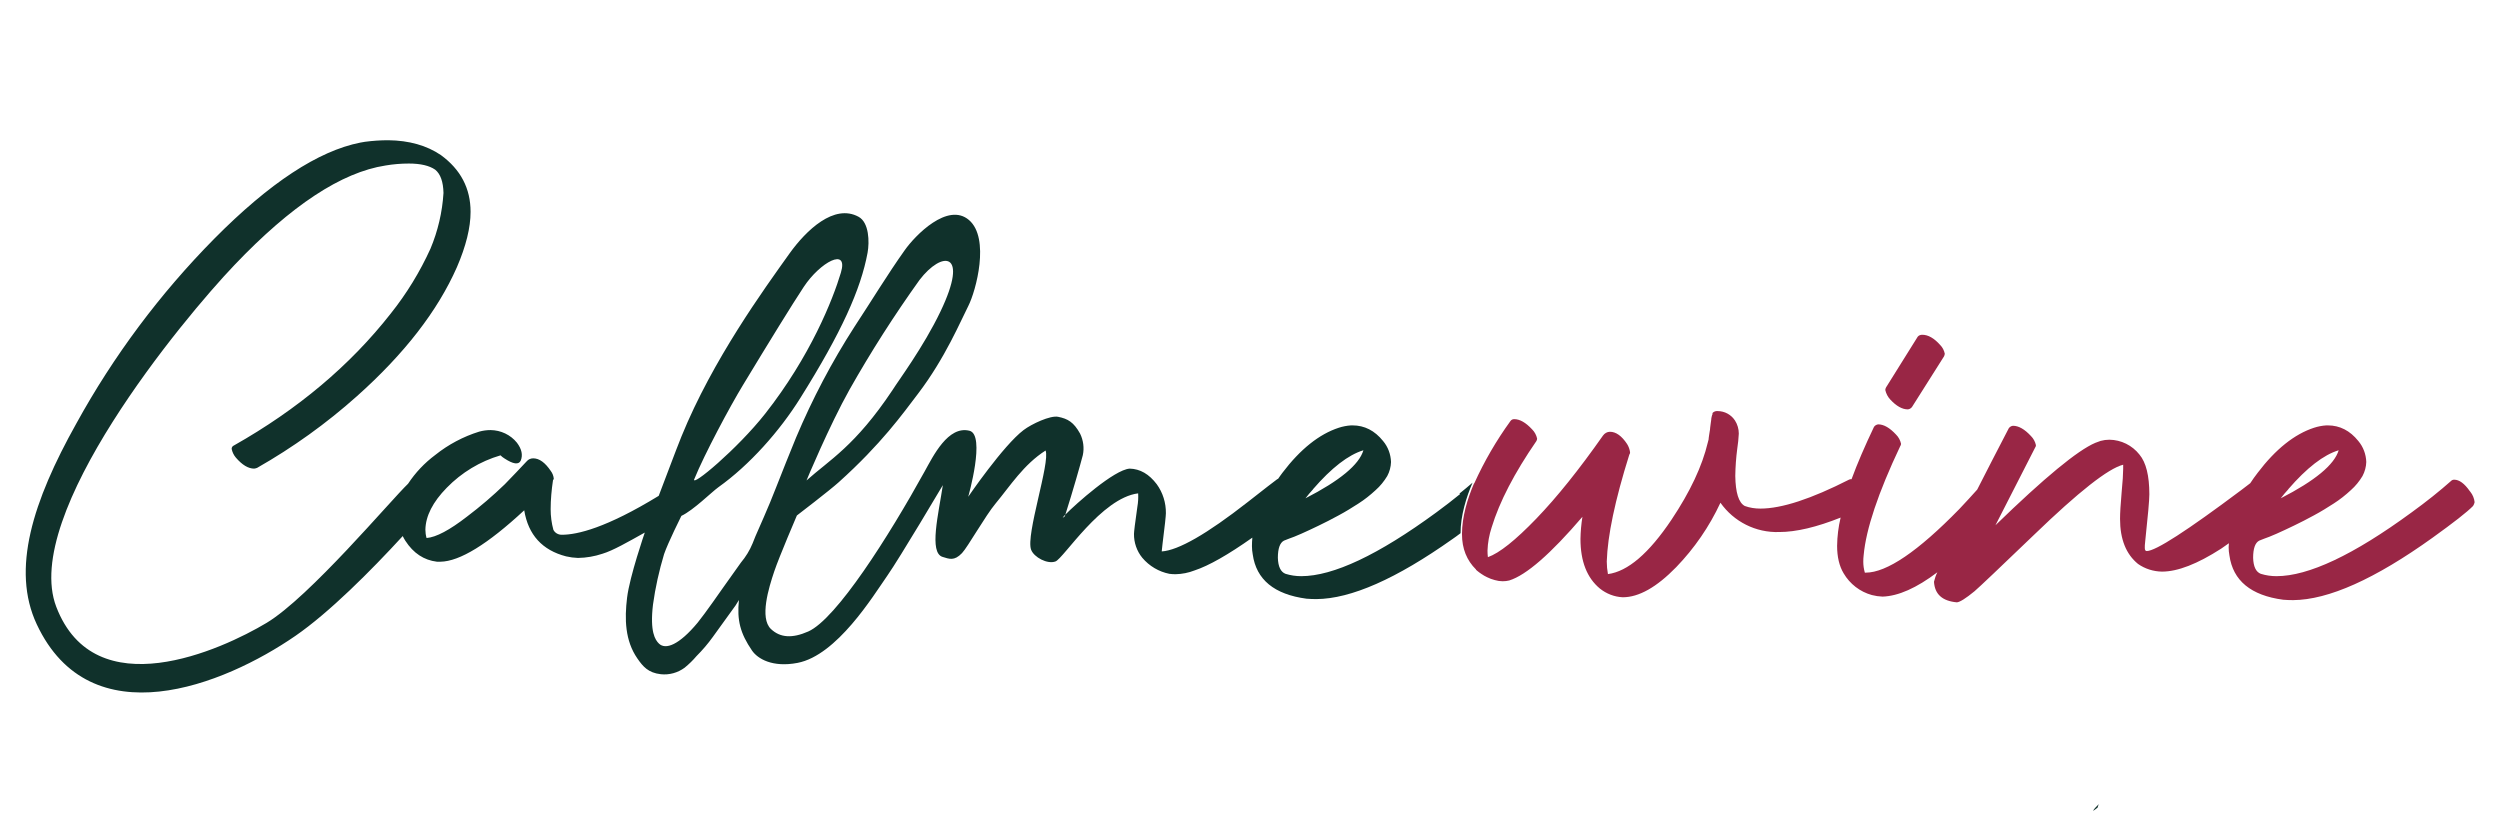
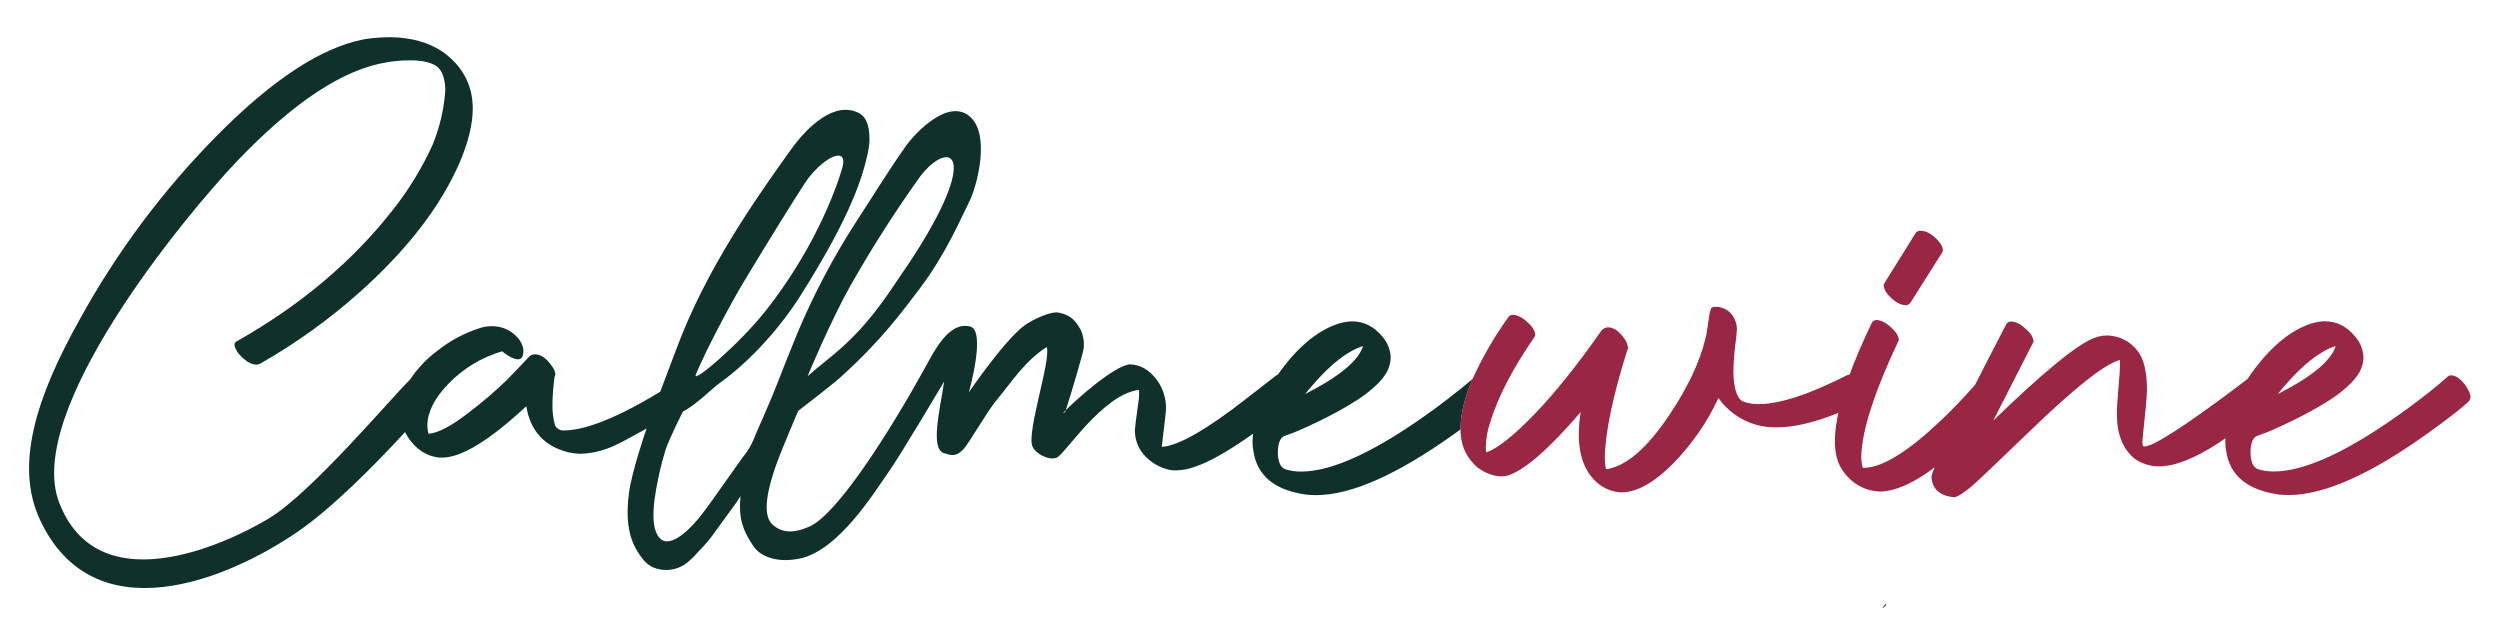
- <svg xmlns="http://www.w3.org/2000/svg" viewBox="0 0 192 64">
-   <g id="f">
-     <path d="M161.09,62.03c.03-.09,.06-.18,.09-.27-.49,.5-.6,.68-.09,.27Z" style="fill:#10312b;" />
+ <svg xmlns="http://www.w3.org/2000/svg" viewBox="0 0 256 64">
+   <g id="j">
+     <path d="M193.09,62.03c.03-.09,.06-.18,.09-.27-.49,.5-.6,.68-.09,.27Z" style="fill:#10312b;" />
  </g>
-   <g id="g">
+   <g id="k">
    <g>
-       <path d="M112.14,37.94c-.57,.46-1.18,.94-1.84,1.42-4.45,3.26-7.91,4.89-10.37,4.89-.41,0-.81-.06-1.2-.18-.37-.14-.57-.55-.59-1.23,0-.72,.16-1.16,.47-1.32l.38-.15c.23-.08,.55-.2,.95-.38,.4-.18,.84-.38,1.33-.62,.49-.23,1-.5,1.54-.79,.54-.29,1.04-.6,1.52-.91,.47-.3,.91-.65,1.32-1.03,.35-.31,.65-.68,.89-1.08,.18-.33,.28-.71,.29-1.08-.02-.59-.23-1.16-.61-1.61-.64-.8-1.43-1.2-2.34-1.2h-.12c-.32,.02-.63,.08-.94,.18-1.5,.49-2.95,1.64-4.33,3.46-.12,.15-.22,.31-.33,.46-.04,.02-.09,.04-.12,.07-.14,.1-.88,.67-2.23,1.73-3.12,2.44-5.32,3.7-6.59,3.78,.02-.16,.04-.34,.06-.56,.18-1.41,.26-2.2,.26-2.37,.01-.8-.23-1.58-.7-2.23-.59-.78-1.28-1.18-2.08-1.2-1.19,.08-4.14,2.72-4.94,3.53-.01,.04-.03,.09-.04,.13-.24,.19-.19,.11,.04-.13,.58-1.82,1.13-3.76,1.34-4.56,.12-.56,.04-1.15-.21-1.66-.49-.88-.94-1.14-1.69-1.29-.6-.12-2.03,.55-2.65,1.02-1.56,1.18-4.25,5.12-4.25,5.12,0,0,1.36-4.77,.09-5.07-1.64-.4-2.78,1.94-3.44,3.13-2.74,4.96-6.77,11.33-8.94,12.29-1.23,.54-2.15,.48-2.86-.19-.89-.84-.17-3.17,.25-4.42,.38-1.13,1.74-4.3,1.74-4.3,0,0,2.55-1.95,3.22-2.56,3.26-2.93,4.91-5.25,6.09-6.8,2.08-2.73,3.28-5.61,3.86-6.74,.58-1.14,1.68-5.19,.05-6.59-1.63-1.4-4.14,1.18-4.94,2.32-1.29,1.81-2.62,4-3.86,5.88-1.74,2.7-3.23,5.54-4.48,8.5-.52,1.27-1.03,2.54-1.53,3.82-.3,.78-.62,1.54-.95,2.3-.22,.5-.47,1.07-.64,1.46-.08,.18-.15,.36-.22,.55-.22,.54-.53,1.04-.9,1.48l-1.38,1.94s-1.39,2-1.94,2.67c-1.43,1.72-2.46,2.1-2.97,1.61-.29-.28-.71-.9-.46-3,.18-1.31,.47-2.6,.85-3.87,.3-.88,1.33-2.94,1.33-2.94,.93-.44,2.29-1.8,2.84-2.2,2.39-1.7,4.71-4.31,6.3-6.86,3.16-5.04,4.64-8.34,5.16-11.15,.15-.83,.12-2.32-.69-2.76-1.88-1.03-4.03,1.04-5.3,2.81-1.97,2.76-5.9,8.16-8.3,14.05-.51,1.26-1.26,3.31-1.75,4.57-4.04,2.47-6.25,2.99-7.45,2.99-.27,0-.52-.14-.64-.38-.14-.51-.21-1.05-.21-1.58,0-.74,.07-1.49,.18-2.23,.03-.03,.05-.07,.06-.12-.02-.21-.1-.42-.23-.59-.43-.64-.88-.97-1.35-.97-.19,0-.38,.08-.5,.23l-.03,.03c-.49,.53-1.04,1.1-1.65,1.73-.92,.89-1.89,1.72-2.91,2.49-1.33,1.03-2.36,1.58-3.1,1.64-.06-.21-.09-.43-.09-.64,.02-1.05,.57-2.13,1.64-3.22,1.14-1.17,2.56-2.03,4.13-2.49,.09,.09,.19,.17,.29,.23,.68,.45,1.1,.51,1.26,.18,.18-.43,.08-.89-.29-1.38-.49-.61-1.24-.96-2.02-.97-.3,0-.59,.04-.88,.12-1.22,.38-2.37,.99-3.37,1.79-.82,.61-1.53,1.36-2.09,2.21,0,0,0,0,0,0,0,0,0,0,0,0-1.31,1.25-7.57,8.71-10.87,10.69-3.46,2.07-13.18,6.52-16.15-1.24-2.7-7.07,9.7-22.07,13.69-26.25,4.35-4.57,8.22-7.12,11.6-7.64,.59-.1,1.19-.15,1.79-.15,.9,0,1.57,.16,2.02,.47,.41,.33,.62,.93,.64,1.79-.09,1.47-.43,2.92-1,4.28-.81,1.78-1.83,3.45-3.05,4.98-3.12,3.98-7.14,7.36-12.04,10.13-.11,.04-.18,.15-.18,.26,.05,.25,.16,.48,.32,.67,.49,.57,.96,.85,1.41,.85,.08-.01,.16-.03,.23-.06,2.74-1.56,5.32-3.41,7.67-5.51,3.63-3.24,6.19-6.54,7.67-9.9,.7-1.62,1.05-3.04,1.05-4.25,0-1.8-.76-3.25-2.28-4.36-1.09-.74-2.44-1.12-4.04-1.14-.6,0-1.19,.04-1.79,.12-.1,.02-.21,.04-.35,.06-3.24,.64-6.98,3.1-11.22,7.38-4.17,4.22-7.74,9-10.6,14.2-3.34,5.97-5.01,11.2-3.04,15.41,4.12,8.8,14.36,4.69,19.86,.9,2.61-1.8,5.8-5,8.25-7.67,.06,.12,.12,.24,.2,.36,.62,.96,1.43,1.49,2.43,1.61h.26c1.48-.02,3.63-1.34,6.44-3.95,.31,1.89,1.39,3.07,3.22,3.54,.3,.07,.6,.11,.91,.12,.64-.01,1.27-.12,1.87-.32,.81-.24,1.97-.91,3.26-1.63-.01,.03-1.16,3.36-1.36,5s-.16,3.3,.79,4.67c.43,.62,.83,1.1,1.8,1.21,.65,.07,1.3-.11,1.83-.5,.33-.27,.64-.57,.91-.89,.46-.46,.88-.95,1.26-1.48l1.74-2.41,.26-.42c-.16,1.56,.1,2.56,1.01,3.89,.43,.62,1.56,1.31,3.49,.94,3.02-.58,5.79-5.11,6.89-6.69,.96-1.37,4.27-6.96,4.27-6.96-.33,2.2-1.08,5.19-.02,5.51,.5,.15,.89,.34,1.49-.29,.44-.46,1.8-2.88,2.58-3.81,1.13-1.36,2.15-2.99,3.84-4.07,.37,.91-1.54,6.5-1.11,7.62,.22,.58,1.25,1.13,1.87,.9s3.53-4.88,6.35-5.23c.02,.34,0,.69-.06,1.03-.18,1.25-.26,1.94-.26,2.08-.01,.67,.22,1.33,.64,1.84,.53,.63,1.27,1.07,2.08,1.23,.15,.02,.31,.03,.47,.03,.5-.01,1-.11,1.46-.29,1.09-.36,2.57-1.2,4.44-2.52-.02,.22-.03,.43-.03,.65,0,.22,.02,.43,.06,.64,.27,1.93,1.65,3.07,4.13,3.4,.25,.02,.51,.03,.76,.03,2.66-.02,6.14-1.56,10.45-4.61,.09-.06,.18-.12,.27-.19,.12-.09,.24-.17,.35-.26,0-1.35,.44-2.76,.92-3.88-.32,.28-.66,.56-1.01,.84Zm-11.3-.37h0c1.42-1.64,2.71-2.64,3.87-2.99-.33,1.11-1.82,2.34-4.45,3.69,.18-.23,.37-.47,.59-.7Zm-35.59-7.66c1.64-2.9,3.43-5.7,5.37-8.41,1.72-2.25,3.85-2.25,1.61,2.42-1.31,2.74-3.26,5.35-3.68,6.03-2.88,4.32-4.86,5.38-6.61,6.95-.01,.01,1.75-4.21,3.31-6.99Zm-11.93,6.89c.78-1.92,2.74-5.58,3.73-7.21,1.99-3.29,3.8-6.23,4.68-7.56,1.25-1.89,3.45-3.09,2.85-1.09-.62,2.08-2.35,6.43-5.82,10.84-2.11,2.68-5.72,5.71-5.44,5.01Z" style="fill:#10312b;" />
+       <path d="M149.46,39.9c-.76,.62-1.57,1.24-2.45,1.89-5.92,4.34-10.51,6.5-13.78,6.5-.54,0-1.08-.07-1.6-.23-.49-.18-.75-.73-.78-1.64,0-.96,.21-1.54,.62-1.75l.51-.19c.31-.1,.73-.27,1.27-.51,.53-.23,1.12-.51,1.77-.82,.65-.31,1.33-.66,2.04-1.05,.71-.39,1.39-.79,2.02-1.21,.62-.4,1.21-.86,1.75-1.36,.47-.42,.87-.9,1.19-1.44,.23-.45,.37-.94,.39-1.44-.02-.79-.31-1.54-.82-2.14-.86-1.06-1.9-1.6-3.12-1.6h-.16c-.42,.03-.84,.11-1.25,.23-2,.65-3.92,2.18-5.76,4.6-.16,.21-.3,.41-.44,.61-.06,.02-.12,.05-.17,.09-.18,.13-1.17,.9-2.96,2.3-4.15,3.25-7.07,4.92-8.76,5.02,.03-.21,.05-.45,.08-.74,.23-1.87,.35-2.92,.35-3.15,.02-1.06-.31-2.1-.93-2.96-.78-1.04-1.7-1.57-2.76-1.6-1.59,.11-5.51,3.61-6.57,4.69-.02,.06-.04,.12-.06,.17-.32,.25-.26,.15,.06-.17,.77-2.42,1.5-5,1.78-6.06,.15-.75,.06-1.52-.28-2.21-.65-1.17-1.25-1.52-2.25-1.72-.8-.16-2.7,.73-3.53,1.35-2.07,1.56-5.65,6.81-5.65,6.81,0,0,1.81-6.34,.12-6.74-2.18-.54-3.7,2.58-4.57,4.16-3.64,6.59-9,15.07-11.89,16.34-1.64,.72-2.86,.64-3.8-.25-1.18-1.12-.23-4.21,.34-5.88,.51-1.5,2.32-5.72,2.32-5.72,0,0,3.39-2.6,4.28-3.4,4.34-3.89,6.53-6.98,8.1-9.04,2.77-3.62,4.36-7.46,5.13-8.96,.78-1.52,2.24-6.9,.06-8.76-2.17-1.86-5.5,1.57-6.57,3.08-1.71,2.41-3.49,5.31-5.13,7.82-2.31,3.59-4.3,7.37-5.95,11.3-.69,1.69-1.37,3.38-2.03,5.08-.4,1.03-.82,2.05-1.27,3.06-.29,.67-.62,1.42-.85,1.94-.1,.24-.2,.48-.3,.73-.29,.71-.7,1.38-1.2,1.97l-1.83,2.58s-1.85,2.66-2.59,3.55c-1.9,2.29-3.27,2.79-3.95,2.14-.39-.37-.95-1.19-.61-3.99,.24-1.74,.62-3.46,1.14-5.14,.39-1.17,1.77-3.9,1.77-3.9,1.23-.58,3.04-2.4,3.77-2.92,3.17-2.27,6.26-5.73,8.38-9.12,4.2-6.7,6.16-11.09,6.86-14.82,.21-1.1,.16-3.08-.92-3.67-2.51-1.37-5.37,1.38-7.05,3.74-2.62,3.67-7.84,10.85-11.04,18.68-.68,1.67-1.67,4.4-2.32,6.08-5.38,3.28-8.31,3.97-9.91,3.97-.36,0-.69-.19-.86-.51-.19-.68-.28-1.39-.27-2.1,.01-.99,.09-1.98,.23-2.96,.04-.05,.06-.1,.08-.16-.03-.28-.14-.55-.31-.78-.57-.86-1.17-1.28-1.79-1.29-.26,0-.5,.11-.66,.31l-.04,.04c-.65,.7-1.38,1.47-2.2,2.3-1.22,1.18-2.52,2.29-3.87,3.31-1.77,1.38-3.14,2.1-4.13,2.18-.08-.28-.12-.57-.12-.86,.03-1.4,.75-2.83,2.18-4.28,1.51-1.56,3.4-2.7,5.49-3.31,.12,.12,.25,.22,.39,.31,.91,.6,1.47,.68,1.67,.23,.23-.57,.1-1.18-.39-1.83-.66-.81-1.64-1.28-2.69-1.28-.39,0-.79,.05-1.17,.16-1.63,.51-3.15,1.31-4.48,2.38-1.09,.81-2.03,1.81-2.78,2.94,0,0,0,0,0,0,0,0,0,0,0,0-1.74,1.66-10.07,11.58-14.45,14.21-4.6,2.76-17.53,8.66-21.48-1.65-3.59-9.4,12.9-29.35,18.2-34.91,5.79-6.07,10.93-9.46,15.42-10.16,.78-.13,1.58-.2,2.38-.19,1.19,0,2.09,.21,2.69,.62,.54,.44,.83,1.23,.86,2.38-.12,1.96-.57,3.88-1.32,5.69-1.08,2.36-2.44,4.59-4.05,6.62-4.15,5.3-9.49,9.79-16,13.47-.14,.06-.23,.2-.23,.35,.07,.33,.22,.64,.43,.9,.65,.75,1.27,1.13,1.87,1.13,.11-.02,.21-.04,.31-.08,3.65-2.08,7.07-4.53,10.2-7.32,4.83-4.31,8.23-8.7,10.2-13.16,.93-2.15,1.4-4.04,1.4-5.65,0-2.39-1.01-4.32-3.04-5.8-1.45-.99-3.25-1.49-5.37-1.52-.79,0-1.59,.05-2.38,.16-.13,.03-.29,.05-.47,.08-4.31,.86-9.28,4.13-14.91,9.81-5.55,5.61-10.3,11.97-14.1,18.89-4.44,7.94-6.66,14.9-4.04,20.49,5.48,11.71,19.09,6.23,26.41,1.19,3.47-2.39,7.72-6.65,10.97-10.19,.08,.16,.17,.32,.26,.48,.83,1.27,1.91,1.99,3.23,2.14h.35c1.97-.03,4.83-1.78,8.57-5.26,.42,2.52,1.84,4.09,4.28,4.71,.4,.09,.8,.14,1.21,.16,.85-.02,1.69-.16,2.49-.43,1.08-.32,2.62-1.21,4.34-2.16-.02,.04-1.54,4.46-1.81,6.64s-.22,4.38,1.05,6.22c.57,.83,1.1,1.46,2.4,1.61,.86,.09,1.73-.15,2.43-.66,.44-.36,.85-.75,1.21-1.18,.61-.61,1.17-1.26,1.67-1.96l2.32-3.2,.35-.55c-.21,2.08,.13,3.41,1.35,5.17,.57,.83,2.07,1.74,4.65,1.24,4.01-.77,7.7-6.8,9.17-8.89,1.28-1.82,5.68-9.25,5.68-9.25-.44,2.92-1.44,6.9-.02,7.33,.66,.2,1.19,.45,1.98-.38,.59-.62,2.39-3.83,3.43-5.07,1.5-1.8,2.86-3.98,5.11-5.41,.49,1.21-2.05,8.64-1.47,10.14,.3,.77,1.66,1.5,2.49,1.19s4.69-6.49,8.44-6.95c.02,.46,0,.91-.08,1.36-.23,1.66-.35,2.58-.35,2.76-.01,.89,.29,1.76,.86,2.45,.71,.84,1.68,1.42,2.76,1.64,.21,.03,.41,.04,.62,.04,.67-.02,1.32-.15,1.95-.39,1.45-.48,3.42-1.6,5.91-3.36-.03,.29-.05,.58-.05,.86,0,.29,.03,.57,.08,.86,.36,2.57,2.19,4.08,5.49,4.52,.34,.03,.67,.04,1.01,.04,3.53-.02,8.17-2.07,13.9-6.14,.12-.08,.23-.16,.35-.25,.16-.12,.31-.23,.47-.34,0-1.8,.59-3.67,1.22-5.16-.42,.37-.87,.74-1.34,1.12Zm-15.03-.49h0c1.89-2.18,3.61-3.5,5.14-3.97-.44,1.48-2.41,3.12-5.92,4.91,.23-.31,.49-.62,.78-.93Zm-47.33-10.18c2.18-3.85,4.56-7.58,7.14-11.18,2.29-2.99,5.11-3,2.15,3.22-1.74,3.64-4.33,7.12-4.89,8.01-3.82,5.75-6.47,7.15-8.8,9.24-.02,.01,2.33-5.6,4.4-9.3Zm-15.86,9.16c1.04-2.55,3.64-7.41,4.96-9.59,2.64-4.38,5.06-8.28,6.22-10.05,1.66-2.52,4.59-4.1,3.8-1.44-.83,2.77-3.13,8.55-7.74,14.42-2.8,3.56-7.61,7.6-7.23,6.66Z" style="fill:#10312b;" />
      <g>
-         <path d="M189.68,37.72c-.41-.59-.81-.88-1.2-.88-.09,0-.17,.03-.23,.09-.88,.78-1.89,1.59-3.05,2.43-4.45,3.26-7.91,4.89-10.37,4.89-.41,0-.81-.06-1.2-.18-.37-.14-.57-.55-.59-1.23,0-.72,.16-1.16,.47-1.32l.38-.15c.23-.08,.55-.2,.95-.38,.4-.18,.84-.38,1.33-.62,.49-.23,1-.5,1.54-.79,.54-.29,1.04-.6,1.52-.91,.47-.3,.91-.65,1.32-1.03,.35-.31,.65-.68,.89-1.08,.18-.34,.28-.71,.29-1.08-.02-.59-.23-1.16-.61-1.61-.64-.8-1.43-1.2-2.34-1.2h-.12c-.32,.02-.63,.08-.94,.18-1.5,.49-2.95,1.64-4.33,3.46-.21,.27-.4,.54-.57,.8-.18,.14-.42,.32-.72,.55-4.14,3.1-6.55,4.66-7.23,4.66-.03,0-.06-.01-.09-.03-.05-.07-.07-.15-.06-.23,0-.1,0-.25,.03-.47,.21-1.97,.32-3.18,.32-3.63,0-1.42-.25-2.44-.76-3.05-.56-.71-1.41-1.13-2.31-1.14-.23,0-.45,.03-.67,.09-.12,.04-.25,.09-.41,.15-1.35,.57-3.9,2.67-7.67,6.33,2.01-3.94,3.03-5.93,3.05-5.97,.04-.05,.06-.11,.06-.18-.06-.27-.19-.51-.38-.7-.49-.53-.95-.79-1.38-.79-.13,.01-.24,.08-.32,.18-.92,1.77-1.73,3.34-2.43,4.72-.42,.47-.87,.96-1.37,1.49-3.18,3.26-5.58,4.89-7.2,4.89h-.06c-.08-.28-.12-.56-.12-.85,0-.17,.01-.33,.03-.5,.18-1.99,1.11-4.78,2.81-8.37,.04-.05,.06-.11,.06-.18-.06-.27-.19-.51-.38-.7-.49-.53-.95-.79-1.38-.79-.13,.02-.25,.09-.32,.2-.7,1.47-1.28,2.81-1.72,4.01-.06,0-.12,0-.18,.03-2.91,1.48-5.18,2.23-6.82,2.23-.41,0-.82-.06-1.2-.2-.47-.25-.71-1.02-.73-2.31,.01-.7,.06-1.39,.15-2.08,.06-.39,.1-.78,.12-1.17,0-.35-.1-.7-.29-1-.3-.46-.8-.73-1.35-.73-.14-.01-.28,.04-.38,.15v.09c-.03,.06-.05,.12-.06,.18-.02,.09-.04,.17-.04,.26-.01,.1-.02,.2-.04,.29-.02,.1-.03,.2-.04,.31,0,.1-.02,.21-.04,.31-.02,.1-.03,.19-.04,.26-.01,.08-.02,.15-.03,.21,0,.04-.01,.08-.01,.12-.02,.08-.04,.15-.06,.23-.43,1.82-1.36,3.79-2.78,5.92-1.74,2.6-3.37,3.99-4.89,4.19-.06-.32-.09-.64-.09-.97,.06-1.97,.63-4.7,1.73-8.2,.04-.05,.06-.11,.06-.18-.03-.23-.11-.45-.23-.64-.41-.62-.85-.94-1.32-.94-.21,0-.41,.12-.53,.29-1.84,2.62-3.54,4.74-5.12,6.38-1.6,1.66-2.84,2.65-3.72,2.96-.02-.16-.03-.33-.03-.5,.02-.61,.13-1.21,.32-1.79,.6-1.97,1.75-4.18,3.43-6.62,.04-.06,.06-.13,.06-.2-.06-.27-.19-.51-.38-.7-.49-.53-.95-.79-1.38-.79-.12,0-.22,.05-.29,.15-1.08,1.49-2.01,3.09-2.77,4.77,0,0-.02,.02-.03,.03-.48,1.12-.92,2.53-.92,3.88,0,1.12,.37,2.02,1.08,2.72-.02,0,0,.03,.09,.1,.1,.08,.2,.16,.31,.23,.14,.1,.3,.19,.45,.26,.19,.09,.38,.17,.59,.22,.2,.06,.41,.09,.61,.09,.17,0,.34-.02,.5-.06,1.31-.41,3.18-2.04,5.62-4.89-.09,.56-.14,1.13-.15,1.7,0,1.72,.5,2.99,1.49,3.81,.5,.4,1.11,.64,1.76,.67,1.23,0,2.6-.77,4.1-2.31,1.4-1.45,2.55-3.12,3.4-4.95,1.03,1.46,2.72,2.31,4.51,2.25,1.31,0,2.89-.38,4.72-1.11-.17,.71-.26,1.44-.27,2.17,0,.86,.17,1.56,.5,2.11,.48,.82,1.26,1.42,2.17,1.67,.27,.07,.54,.11,.82,.12,1.21-.04,2.61-.66,4.21-1.87-.12,.23-.2,.48-.26,.73,.06,.96,.64,1.48,1.76,1.58,.23-.02,.68-.3,1.35-.85,.41-.35,1.94-1.81,4.6-4.36,3.4-3.28,5.67-5.07,6.82-5.36v.32c0,.37-.04,.98-.12,1.82-.08,.9-.12,1.57-.12,2.02,0,1.56,.46,2.71,1.38,3.46,.54,.38,1.19,.58,1.84,.59,1.21,0,2.72-.59,4.54-1.76,.17-.11,.37-.25,.6-.42,0,.1-.02,.2-.02,.3,0,.22,.02,.43,.06,.64,.27,1.93,1.65,3.07,4.13,3.4,.25,.02,.51,.03,.76,.03,2.71-.02,6.29-1.62,10.72-4.8,1.6-1.15,2.64-1.96,3.1-2.43,.06-.09,.1-.19,.12-.29-.03-.29-.14-.56-.32-.79Zm-13.94-.15h0c1.42-1.64,2.71-2.64,3.87-2.99-.33,1.11-1.82,2.34-4.45,3.69,.18-.23,.37-.47,.59-.7Z" style="fill:#992645;" />
-         <path d="M146.52,31.44c.13-.01,.24-.08,.32-.18l2.46-3.89c.03-.06,.05-.13,.06-.2-.05-.25-.17-.49-.35-.67-.47-.53-.93-.79-1.38-.79-.13,0-.26,.04-.35,.15l-2.43,3.89c-.03,.06-.06,.13-.06,.2,.06,.27,.19,.53,.38,.73,.47,.51,.92,.76,1.35,.76Z" style="fill:#992645;" />
+         <path d="M252.57,39.6c-.55-.78-1.08-1.17-1.6-1.17-.11,0-.22,.04-.31,.12-1.17,1.04-2.52,2.12-4.05,3.23-5.92,4.34-10.51,6.5-13.78,6.5-.54,0-1.08-.07-1.6-.23-.49-.18-.75-.73-.78-1.64,0-.96,.21-1.54,.62-1.75l.51-.19c.31-.1,.73-.27,1.27-.51,.53-.23,1.12-.51,1.77-.82,.65-.31,1.33-.66,2.04-1.05,.71-.39,1.39-.79,2.03-1.21,.62-.4,1.21-.86,1.75-1.36,.47-.42,.87-.9,1.19-1.44,.23-.45,.37-.94,.39-1.44-.02-.79-.31-1.54-.82-2.14-.86-1.06-1.9-1.6-3.12-1.6h-.16c-.42,.03-.84,.11-1.25,.23-2,.65-3.92,2.18-5.76,4.6-.27,.36-.53,.71-.76,1.07-.24,.19-.55,.43-.95,.73-5.5,4.13-8.71,6.19-9.62,6.19-.04,0-.08-.02-.12-.04-.06-.09-.09-.2-.08-.31,0-.13,.01-.34,.04-.62,.28-2.62,.43-4.23,.43-4.83,0-1.89-.34-3.24-1.01-4.05-.74-.94-1.87-1.5-3.08-1.52-.3,0-.6,.04-.9,.12-.16,.05-.34,.12-.55,.19-1.79,.75-5.19,3.56-10.2,8.41,2.67-5.24,4.02-7.89,4.05-7.94,.05-.07,.08-.15,.08-.23-.07-.35-.25-.68-.51-.93-.65-.7-1.26-1.05-1.83-1.05-.17,.02-.32,.1-.43,.23-1.23,2.36-2.3,4.44-3.23,6.27-.55,.62-1.16,1.28-1.83,1.99-4.23,4.34-7.42,6.5-9.58,6.5h-.08c-.1-.37-.15-.75-.16-1.13,0-.22,.01-.44,.04-.66,.23-2.65,1.48-6.36,3.74-11.14,.05-.07,.08-.15,.08-.23-.07-.35-.25-.68-.51-.93-.65-.7-1.26-1.05-1.83-1.05-.18,.02-.33,.12-.43,.27-.93,1.95-1.7,3.73-2.29,5.34-.08,0-.17,.01-.25,.04-3.87,1.97-6.89,2.96-9.07,2.96-.54,0-1.09-.08-1.6-.27-.62-.34-.95-1.36-.97-3.08,.02-.92,.08-1.85,.2-2.76,.08-.52,.13-1.04,.16-1.56,0-.47-.14-.93-.39-1.32-.39-.61-1.07-.98-1.79-.97-.19-.02-.38,.05-.51,.19v.12c-.03,.07-.06,.15-.08,.23-.03,.12-.05,.23-.06,.35-.01,.13-.03,.26-.06,.39-.03,.14-.05,.27-.06,.41-.01,.14-.03,.27-.06,.41-.03,.13-.05,.25-.06,.35-.01,.1-.03,.19-.04,.27-.01,.05-.02,.1-.02,.16-.03,.1-.06,.21-.08,.31-.57,2.41-1.8,5.04-3.7,7.87-2.31,3.45-4.48,5.31-6.5,5.57-.08-.42-.12-.85-.12-1.29,.08-2.62,.84-6.26,2.3-10.9,.05-.07,.08-.15,.08-.23-.03-.31-.14-.6-.31-.86-.55-.83-1.13-1.25-1.75-1.25-.28,.01-.54,.16-.7,.39-2.44,3.48-4.71,6.31-6.81,8.49-2.13,2.21-3.78,3.52-4.95,3.93-.03-.22-.05-.44-.04-.66,.03-.81,.17-1.61,.43-2.38,.8-2.62,2.32-5.56,4.56-8.8,.05-.08,.08-.18,.08-.27-.07-.35-.25-.68-.51-.93-.65-.7-1.26-1.05-1.83-1.05-.15,0-.3,.07-.39,.19-1.44,1.99-2.67,4.11-3.68,6.34-.01,.01-.03,.02-.04,.03-.63,1.49-1.22,3.36-1.22,5.16,.01,1.48,.49,2.69,1.44,3.61-.03,0,.01,.05,.12,.14,.13,.11,.27,.22,.41,.31,.19,.13,.39,.25,.6,.35,.25,.12,.51,.22,.78,.29,.27,.08,.54,.11,.82,.12,.22,0,.45-.02,.66-.08,1.74-.55,4.23-2.71,7.48-6.5-.12,.75-.19,1.5-.19,2.26,0,2.28,.66,3.97,1.99,5.06,.66,.54,1.48,.85,2.34,.9,1.64,0,3.45-1.03,5.45-3.08,1.86-1.93,3.39-4.15,4.52-6.58,1.37,1.94,3.62,3.07,6,3,1.75,0,3.84-.5,6.28-1.48-.22,.95-.34,1.91-.36,2.88,0,1.14,.22,2.08,.66,2.8,.64,1.09,1.67,1.88,2.88,2.22,.36,.09,.72,.14,1.09,.16,1.61-.05,3.47-.88,5.6-2.49-.15,.31-.27,.63-.34,.97,.08,1.27,.86,1.97,2.34,2.1,.31-.03,.91-.4,1.79-1.13,.55-.47,2.58-2.4,6.11-5.8,4.52-4.36,7.54-6.74,9.07-7.13v.43c0,.49-.05,1.3-.16,2.41-.1,1.19-.16,2.09-.16,2.69,0,2.08,.61,3.61,1.83,4.59,.72,.5,1.58,.77,2.45,.78,1.61,0,3.62-.78,6.04-2.34,.23-.15,.5-.34,.8-.55,0,.13-.02,.27-.02,.4,0,.29,.03,.57,.08,.86,.36,2.57,2.19,4.08,5.49,4.52,.34,.03,.67,.04,1.01,.04,3.61-.03,8.36-2.15,14.25-6.39,2.13-1.53,3.5-2.61,4.13-3.23,.08-.12,.14-.25,.16-.39-.04-.38-.19-.75-.43-1.05Zm-18.54-.19h0c1.89-2.18,3.61-3.5,5.14-3.97-.44,1.48-2.41,3.12-5.92,4.91,.23-.31,.49-.62,.78-.93Z" style="fill:#992645;" />
+         <path d="M195.18,31.26c.17-.02,.32-.1,.43-.23l3.27-5.18c.05-.08,.07-.18,.08-.27-.06-.34-.23-.65-.47-.9-.62-.7-1.23-1.05-1.83-1.05-.18-.01-.35,.06-.47,.19l-3.23,5.18c-.05,.08-.07,.18-.08,.27,.08,.36,.25,.7,.51,.97,.62,.68,1.22,1.01,1.79,1.01Z" style="fill:#992645;" />
      </g>
    </g>
  </g>
</svg>
